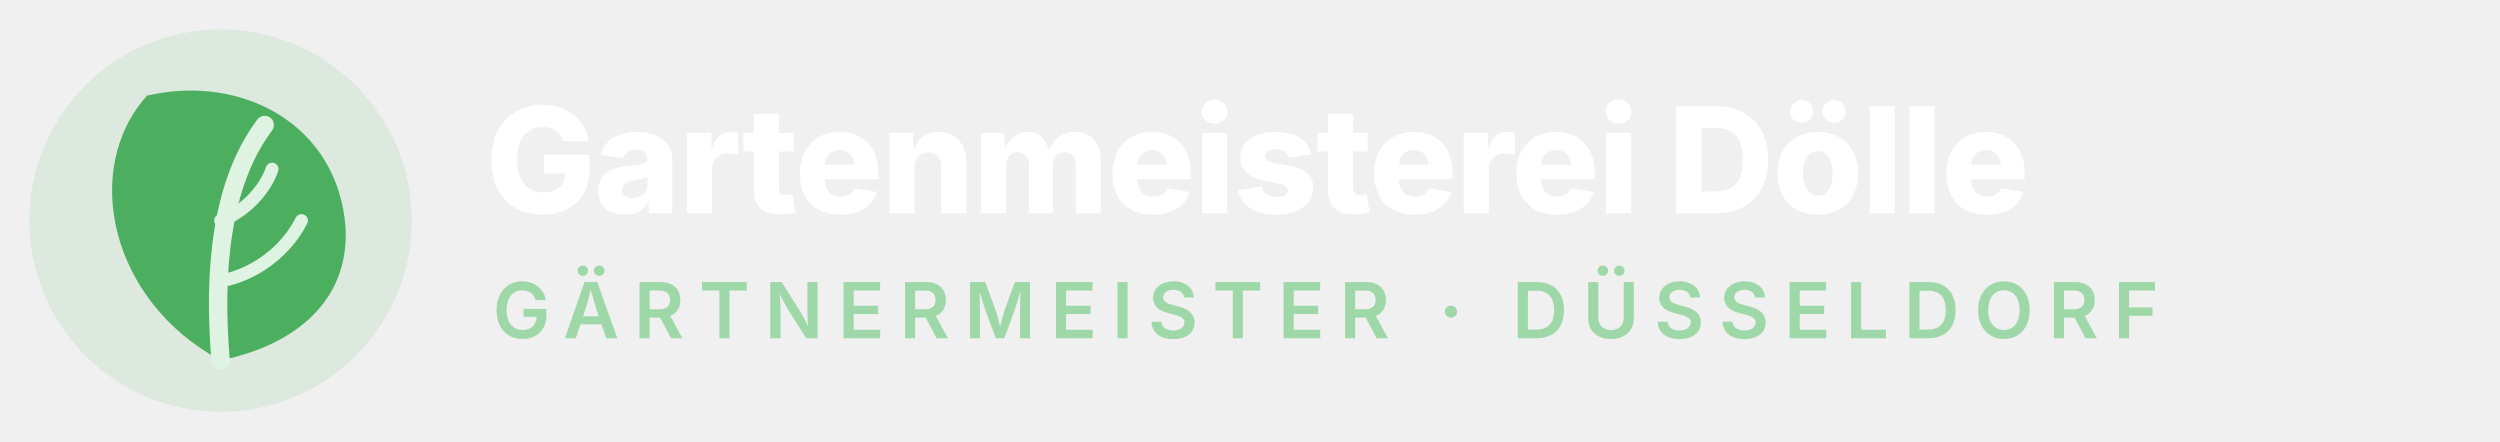
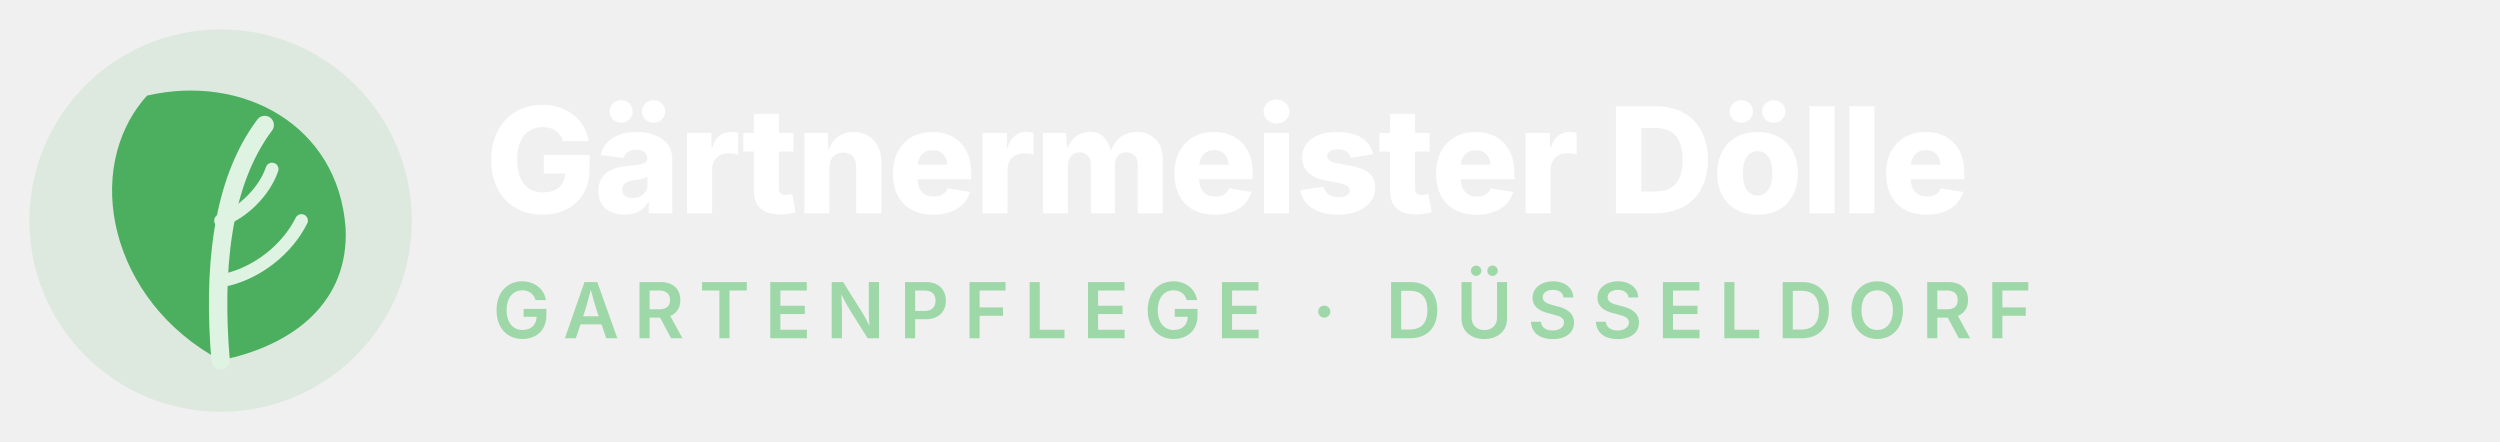
- <svg xmlns="http://www.w3.org/2000/svg" viewBox="0 0 680 120" role="img" aria-label="Gartenmeisterei Dölle">
+ <svg xmlns="http://www.w3.org/2000/svg" viewBox="0 0 680 120" role="img" aria-label="Gärtnermeister Dölle">
  <g>
    <circle cx="60" cy="60" r="52" fill="#4caf5f" opacity="0.12" />
    <path d="M60 98 C 30 82, 22 46, 40 26 C 66 20, 92 34, 94 62 C 95 82, 80 94, 60 98 Z" fill="#4caf5f" />
    <path d="M60 98 C 58 74, 60 50, 72 34" stroke="#dff3e3" stroke-width="5" stroke-linecap="round" fill="none" />
    <path d="M62 76 C 70 74, 78 68, 82 60 M60 60 C 66 58, 72 52, 74 46" stroke="#dff3e3" stroke-width="3.5" stroke-linecap="round" fill="none" />
  </g>
-   <text x="132" y="58" font-family="Inter, 'Helvetica Neue', Arial, sans-serif" font-size="40" font-weight="800" letter-spacing="-0.5" fill="#ffffff">Gartenmeisterei Dölle</text>
-   <text x="134" y="92" font-family="Inter, 'Helvetica Neue', Arial, sans-serif" font-size="21" font-weight="600" letter-spacing="4" fill="#9fd8a8">GÄRTNERMEISTER · DÜSSELDORF</text>
+   <text x="132" y="58" font-family="Inter, 'Helvetica Neue', Arial, sans-serif" font-size="40" font-weight="800" letter-spacing="-0.5" fill="#ffffff">Gärtnermeister Dölle</text>
+   <text x="134" y="92" font-family="Inter, 'Helvetica Neue', Arial, sans-serif" font-size="21" font-weight="600" letter-spacing="4" fill="#9fd8a8">GARTENPFLEGE · DÜSSELDORF</text>
</svg>
